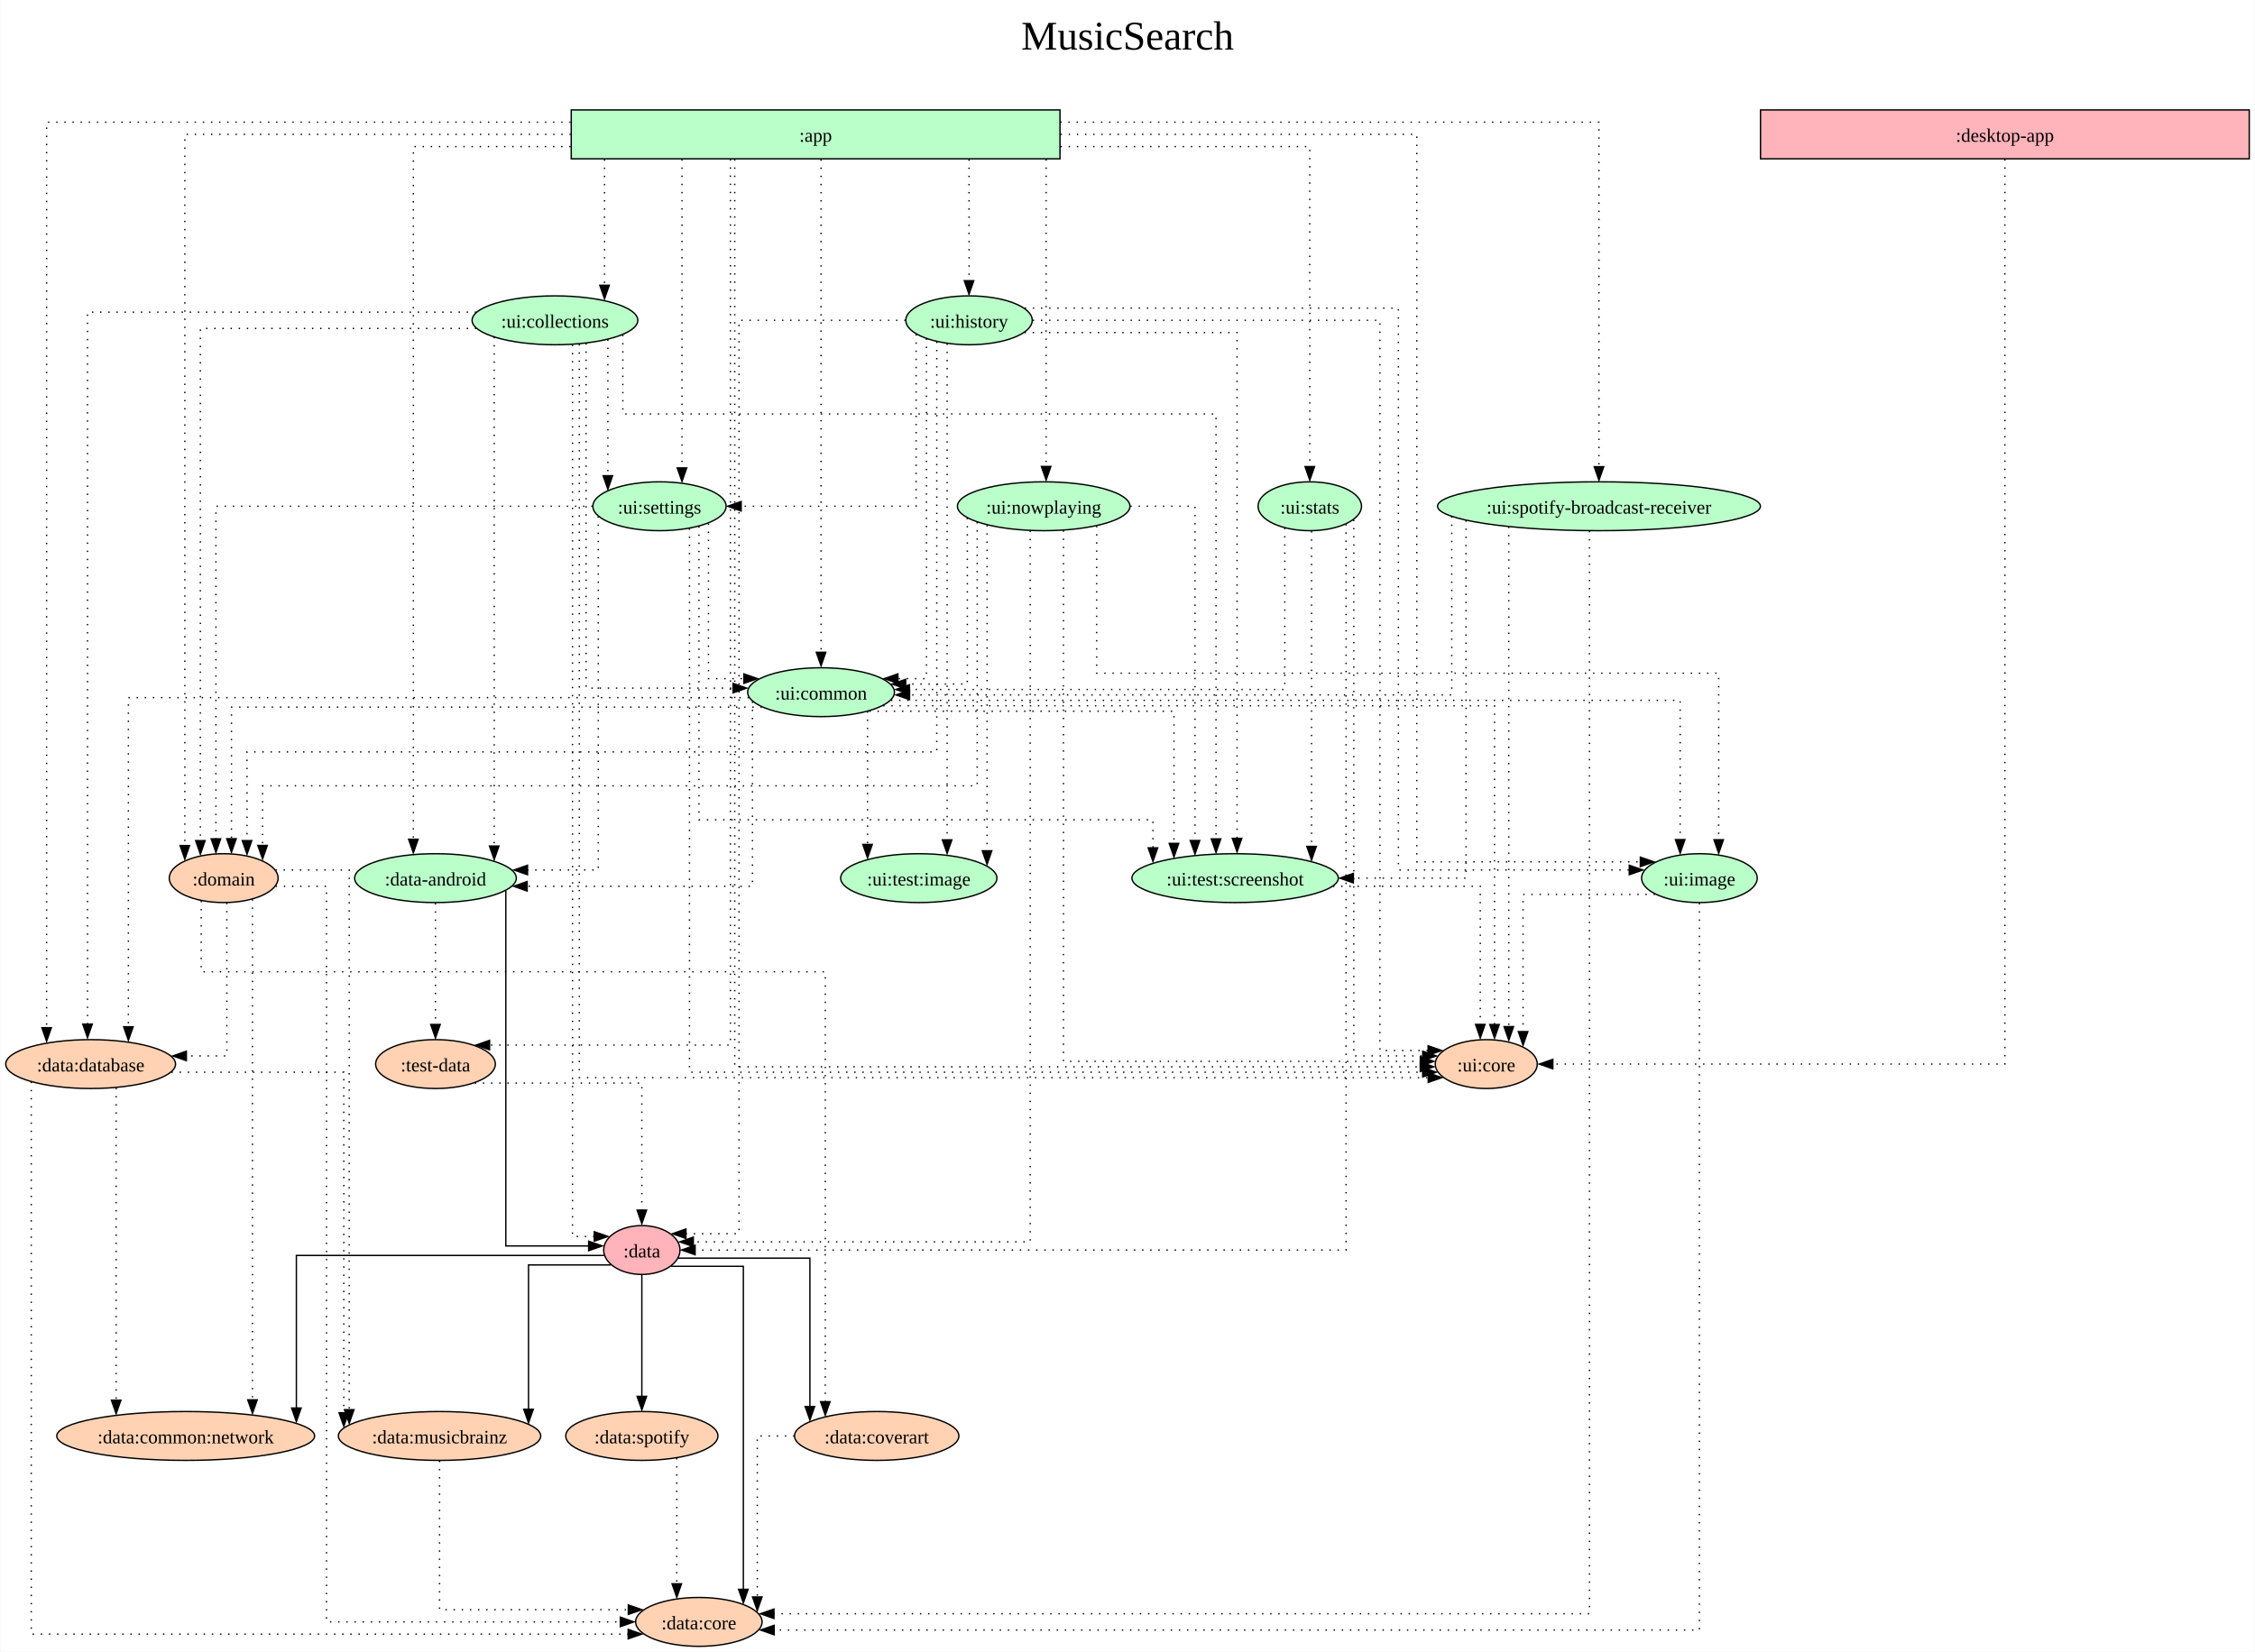
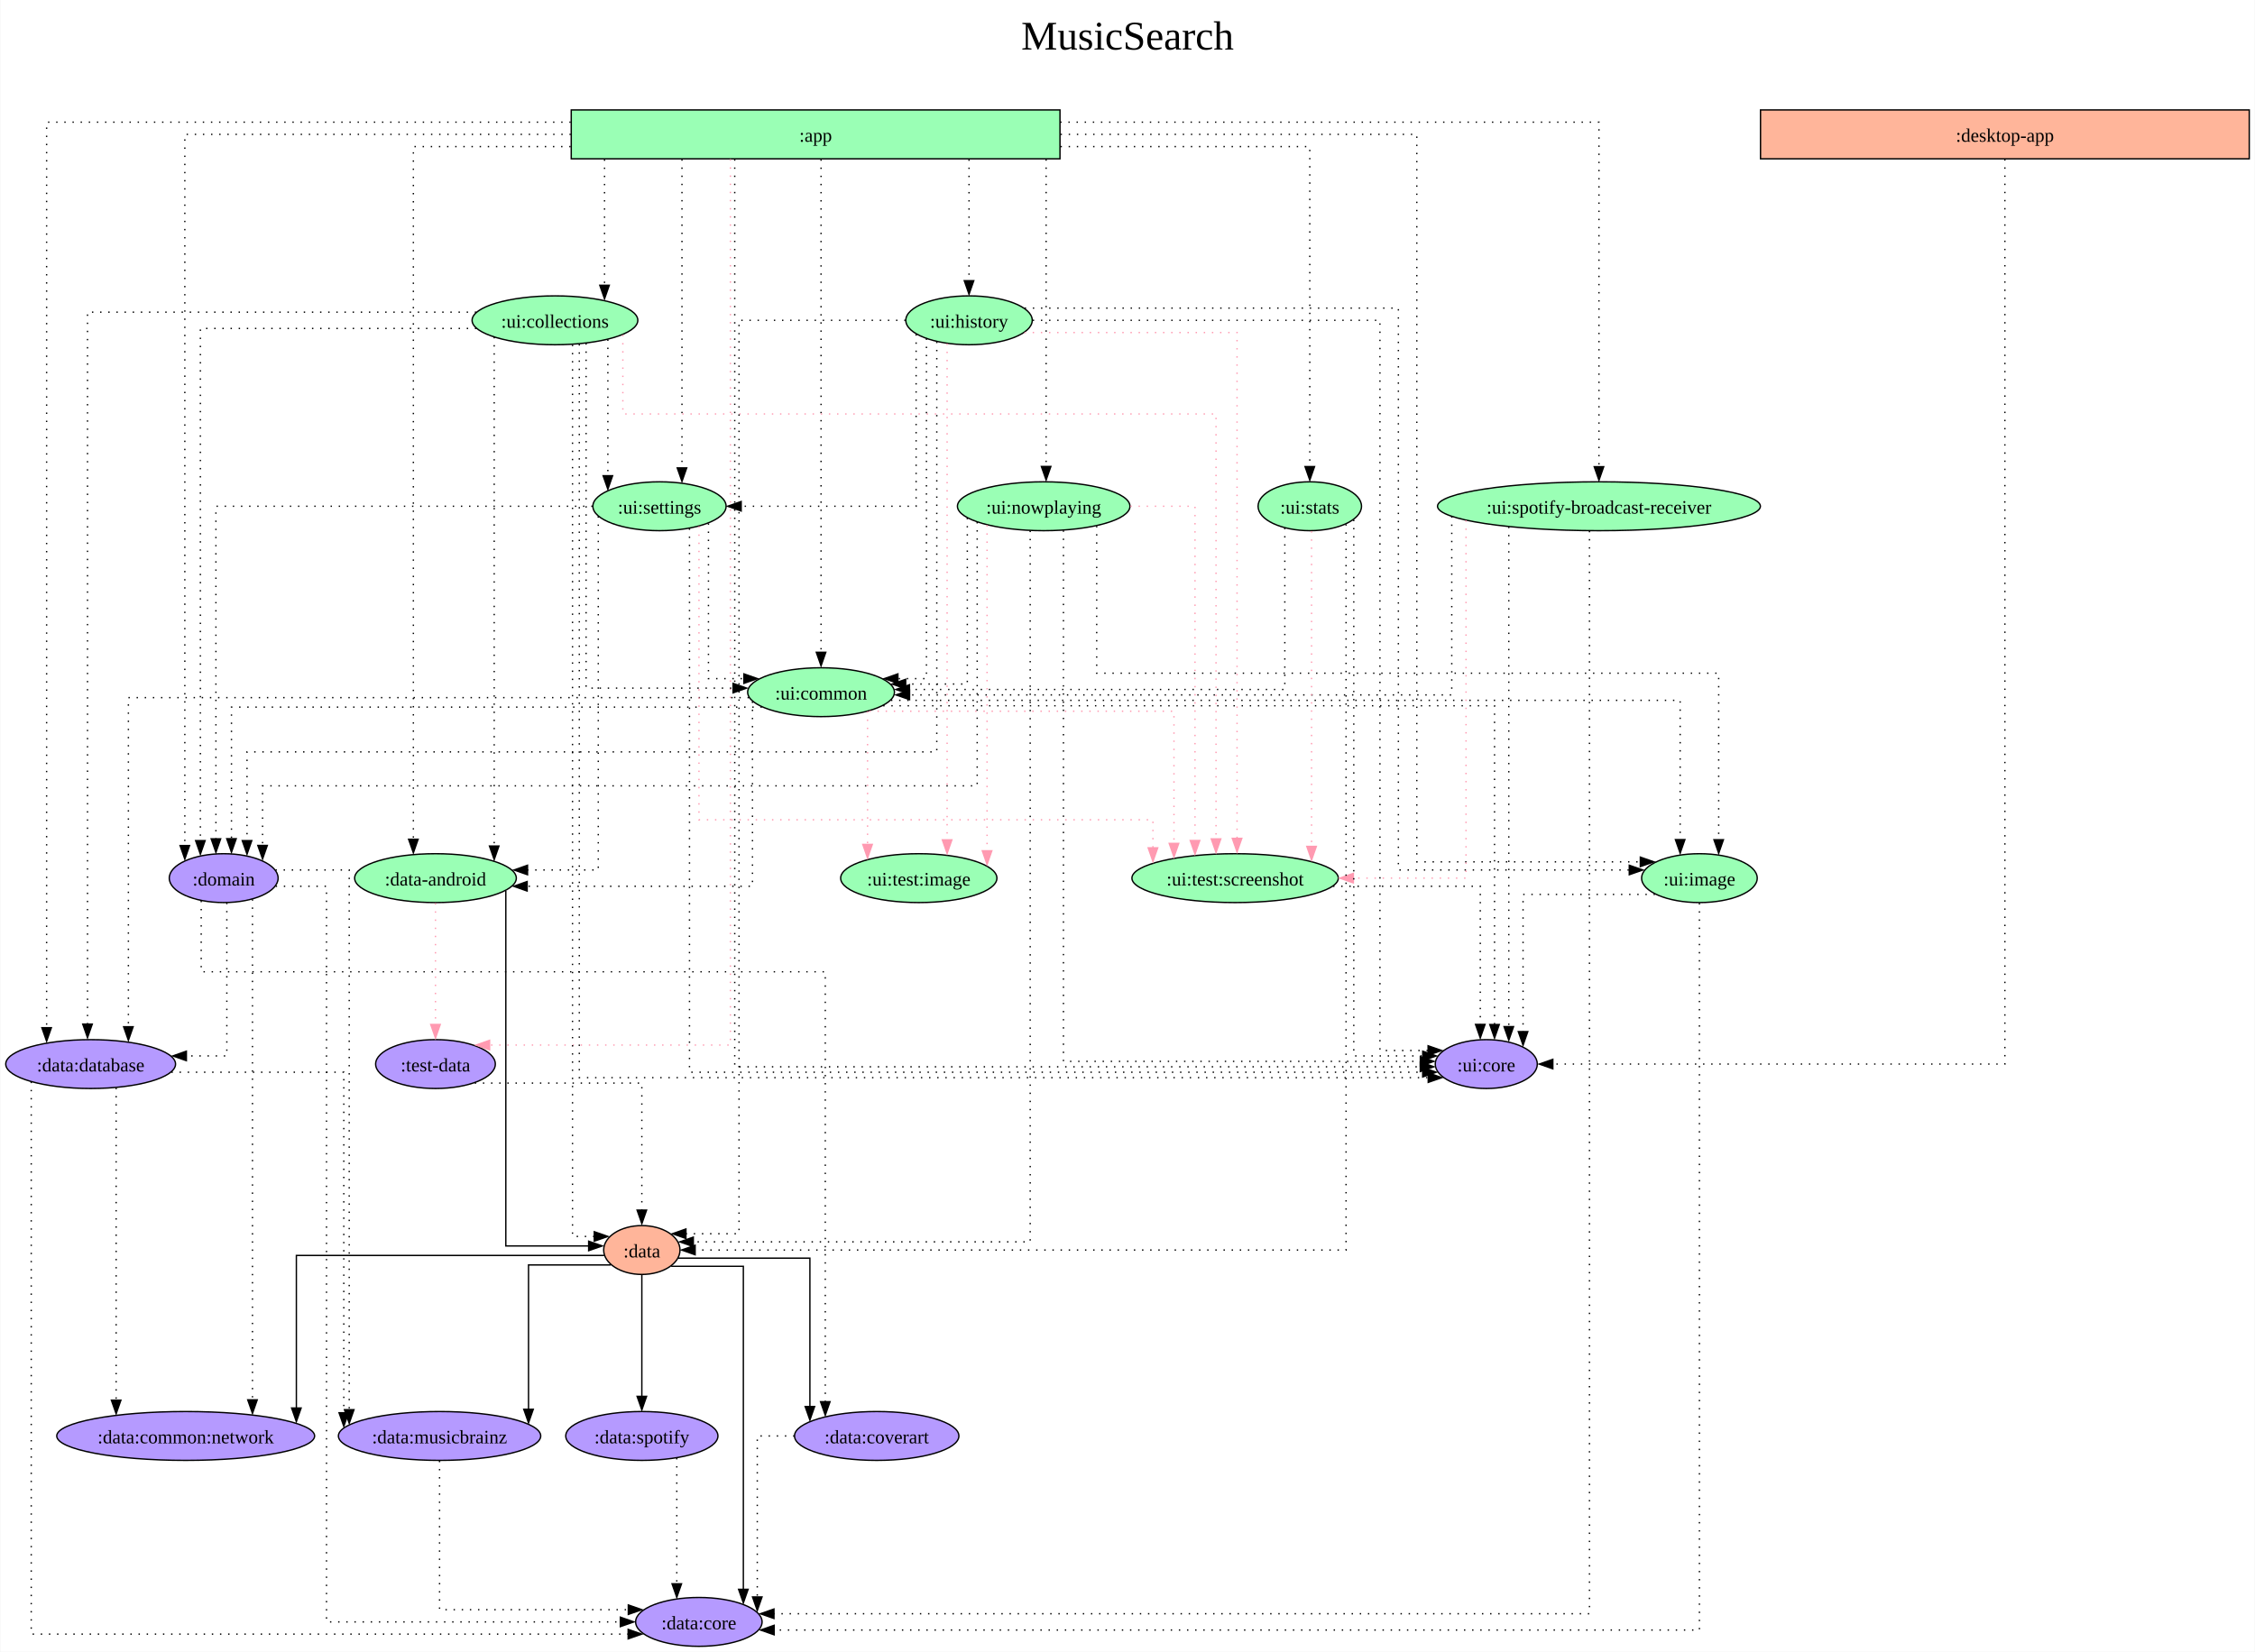
<svg xmlns="http://www.w3.org/2000/svg" width="1661pt" height="1217pt" viewBox="0.00 0.00 1660.54 1217.00">
  <g id="graph0" class="graph" transform="scale(1 1) rotate(0) translate(4 1213)">
    <polygon fill="white" stroke="none" points="-4,4 -4,-1213 1656.54,-1213 1656.54,4 -4,4" />
    <text text-anchor="middle" x="826.27" y="-1176.5" font-family="Times New Roman,serif" font-size="30.00">MusicSearch</text>
    <text text-anchor="middle" x="826.27" y="-1142" font-family="Times New Roman,serif" font-size="30.00"> </text>
    <g id="node1" class="node">
-       <polygon fill="#baffc9" stroke="black" points="776.54,-1132 416.54,-1132 416.54,-1096 776.54,-1096 776.54,-1132" />
+       <polygon fill="#9affb5" stroke="black" points="776.54,-1132 416.54,-1132 416.54,-1096 776.54,-1096 776.54,-1132" />
      <text text-anchor="middle" x="596.54" y="-1108.58" font-family="Times New Roman,serif" font-size="14.00">:app</text>
    </g>
    <g id="node2" class="node">
-       <ellipse fill="#ffd2b3" stroke="black" cx="316.54" cy="-429" rx="44.08" ry="18" />
+       <ellipse fill="#b59aff" stroke="black" cx="316.54" cy="-429" rx="44.08" ry="18" />
      <text text-anchor="middle" x="316.54" y="-423.57" font-family="Times New Roman,serif" font-size="14.00">:test-data</text>
    </g>
    <g id="edge1" class="edge">
-       <path fill="none" stroke="black" stroke-dasharray="1,5" d="M533.78,-1095.7C533.78,-988.16 533.78,-443 533.78,-443 533.78,-443 356.39,-443 356.39,-443" />
-       <polygon fill="black" stroke="black" points="356.39,-439.5 346.39,-443 356.39,-446.5 356.39,-439.5" />
+       <path fill="none" stroke="#ff9ab1" stroke-dasharray="1,5" d="M533.78,-1095.7C533.78,-988.16 533.78,-443 533.78,-443 533.78,-443 356.39,-443 356.39,-443" />
+       <polygon fill="#ff9ab1" stroke="#ff9ab1" points="356.39,-439.5 346.39,-443 356.39,-446.5 356.39,-439.5" />
    </g>
    <g id="node3" class="node">
-       <ellipse fill="#baffc9" stroke="black" cx="316.54" cy="-566" rx="59.55" ry="18" />
+       <ellipse fill="#9affb5" stroke="black" cx="316.54" cy="-566" rx="59.55" ry="18" />
      <text text-anchor="middle" x="316.54" y="-560.58" font-family="Times New Roman,serif" font-size="14.00">:data-android</text>
    </g>
    <g id="edge2" class="edge">
      <path fill="none" stroke="black" stroke-dasharray="1,5" d="M416.07,-1105C354.21,-1105 300.25,-1105 300.25,-1105 300.25,-1105 300.25,-594.63 300.25,-594.63" />
      <polygon fill="black" stroke="black" points="303.75,-594.63 300.25,-584.63 296.75,-594.63 303.75,-594.63" />
    </g>
    <g id="node4" class="node">
-       <ellipse fill="#ffd2b3" stroke="black" cx="62.54" cy="-429" rx="62.54" ry="18" />
+       <ellipse fill="#b59aff" stroke="black" cx="62.54" cy="-429" rx="62.54" ry="18" />
      <text text-anchor="middle" x="62.54" y="-423.57" font-family="Times New Roman,serif" font-size="14.00">:data:database</text>
    </g>
    <g id="edge3" class="edge">
      <path fill="none" stroke="black" stroke-dasharray="1,5" d="M416.15,-1123C250.34,-1123 30.11,-1123 30.11,-1123 30.11,-1123 30.11,-455.8 30.11,-455.8" />
      <polygon fill="black" stroke="black" points="33.61,-455.8 30.11,-445.8 26.61,-455.8 33.61,-455.8" />
    </g>
    <g id="node5" class="node">
-       <ellipse fill="#ffd2b3" stroke="black" cx="160.54" cy="-566" rx="40.09" ry="18" />
+       <ellipse fill="#b59aff" stroke="black" cx="160.54" cy="-566" rx="40.09" ry="18" />
      <text text-anchor="middle" x="160.54" y="-560.58" font-family="Times New Roman,serif" font-size="14.00">:domain</text>
    </g>
    <g id="edge4" class="edge">
      <path fill="none" stroke="black" stroke-dasharray="1,5" d="M416.24,-1114C285.63,-1114 131.91,-1114 131.91,-1114 131.91,-1114 131.91,-590.01 131.91,-590.01" />
      <polygon fill="black" stroke="black" points="135.41,-590.01 131.91,-580.01 128.41,-590.01 135.41,-590.01" />
    </g>
    <g id="node6" class="node">
-       <ellipse fill="#baffc9" stroke="black" cx="600.54" cy="-703" rx="54.06" ry="18" />
+       <ellipse fill="#9affb5" stroke="black" cx="600.54" cy="-703" rx="54.06" ry="18" />
      <text text-anchor="middle" x="600.54" y="-697.58" font-family="Times New Roman,serif" font-size="14.00">:ui:common</text>
    </g>
    <g id="edge5" class="edge">
      <path fill="none" stroke="black" stroke-dasharray="1,5" d="M600.54,-1095.54C600.54,-1095.54 600.54,-732.41 600.54,-732.41" />
      <polygon fill="black" stroke="black" points="604.04,-732.41 600.54,-722.41 597.04,-732.41 604.04,-732.41" />
    </g>
    <g id="node7" class="node">
-       <ellipse fill="#ffd2b3" stroke="black" cx="1090.54" cy="-429" rx="37.59" ry="18" />
+       <ellipse fill="#b59aff" stroke="black" cx="1090.54" cy="-429" rx="37.59" ry="18" />
      <text text-anchor="middle" x="1090.54" y="-423.57" font-family="Times New Roman,serif" font-size="14.00">:ui:core</text>
    </g>
    <g id="edge6" class="edge">
      <path fill="none" stroke="black" stroke-dasharray="1,5" d="M536.96,-1095.62C536.96,-986.37 536.96,-427 536.96,-427 536.96,-427 1041.93,-427 1041.93,-427" />
      <polygon fill="black" stroke="black" points="1041.93,-430.5 1051.93,-427 1041.93,-423.5 1041.93,-430.5" />
    </g>
    <g id="node8" class="node">
-       <ellipse fill="#baffc9" stroke="black" cx="404.54" cy="-977" rx="61.04" ry="18" />
+       <ellipse fill="#9affb5" stroke="black" cx="404.54" cy="-977" rx="61.04" ry="18" />
      <text text-anchor="middle" x="404.54" y="-971.58" font-family="Times New Roman,serif" font-size="14.00">:ui:collections</text>
    </g>
    <g id="edge7" class="edge">
      <path fill="none" stroke="black" stroke-dasharray="1,5" d="M441.06,-1095.52C441.06,-1095.52 441.06,-1002.83 441.06,-1002.83" />
      <polygon fill="black" stroke="black" points="444.56,-1002.83 441.06,-992.83 437.56,-1002.83 444.56,-1002.83" />
    </g>
    <g id="node9" class="node">
-       <ellipse fill="#baffc9" stroke="black" cx="709.54" cy="-977" rx="46.57" ry="18" />
+       <ellipse fill="#9affb5" stroke="black" cx="709.54" cy="-977" rx="46.57" ry="18" />
      <text text-anchor="middle" x="709.54" y="-971.58" font-family="Times New Roman,serif" font-size="14.00">:ui:history</text>
    </g>
    <g id="edge8" class="edge">
      <path fill="none" stroke="black" stroke-dasharray="1,5" d="M709.54,-1095.52C709.54,-1095.52 709.54,-1006.18 709.54,-1006.18" />
      <polygon fill="black" stroke="black" points="713.04,-1006.18 709.54,-996.18 706.04,-1006.18 713.04,-1006.18" />
    </g>
    <g id="node10" class="node">
-       <ellipse fill="#baffc9" stroke="black" cx="1247.54" cy="-566" rx="42.58" ry="18" />
+       <ellipse fill="#9affb5" stroke="black" cx="1247.54" cy="-566" rx="42.58" ry="18" />
      <text text-anchor="middle" x="1247.54" y="-560.58" font-family="Times New Roman,serif" font-size="14.00">:ui:image</text>
    </g>
    <g id="edge9" class="edge">
      <path fill="none" stroke="black" stroke-dasharray="1,5" d="M776.98,-1114C899.5,-1114 1039.37,-1114 1039.37,-1114 1039.37,-1114 1039.37,-578 1039.37,-578 1039.37,-578 1204.01,-578 1204.01,-578" />
      <polygon fill="black" stroke="black" points="1204.01,-581.5 1214.01,-578 1204.01,-574.5 1204.01,-581.5" />
    </g>
    <g id="node11" class="node">
-       <ellipse fill="#baffc9" stroke="black" cx="764.54" cy="-840" rx="63.54" ry="18" />
+       <ellipse fill="#9affb5" stroke="black" cx="764.54" cy="-840" rx="63.54" ry="18" />
      <text text-anchor="middle" x="764.54" y="-834.58" font-family="Times New Roman,serif" font-size="14.00">:ui:nowplaying</text>
    </g>
    <g id="edge10" class="edge">
      <path fill="none" stroke="black" stroke-dasharray="1,5" d="M766.33,-1095.6C766.33,-1095.6 766.33,-869.32 766.33,-869.32" />
      <polygon fill="black" stroke="black" points="769.83,-869.32 766.33,-859.32 762.83,-869.32 769.83,-869.32" />
    </g>
    <g id="node12" class="node">
-       <ellipse fill="#baffc9" stroke="black" cx="481.54" cy="-840" rx="49.07" ry="18" />
+       <ellipse fill="#9affb5" stroke="black" cx="481.54" cy="-840" rx="49.07" ry="18" />
      <text text-anchor="middle" x="481.54" y="-834.58" font-family="Times New Roman,serif" font-size="14.00">:ui:settings</text>
    </g>
    <g id="edge11" class="edge">
      <path fill="none" stroke="black" stroke-dasharray="1,5" d="M498.1,-1095.6C498.1,-1095.6 498.1,-868.26 498.1,-868.26" />
      <polygon fill="black" stroke="black" points="501.6,-868.26 498.1,-858.26 494.6,-868.26 501.6,-868.26" />
    </g>
    <g id="node13" class="node">
-       <ellipse fill="#baffc9" stroke="black" cx="1173.54" cy="-840" rx="118.93" ry="18" />
+       <ellipse fill="#9affb5" stroke="black" cx="1173.54" cy="-840" rx="118.93" ry="18" />
      <text text-anchor="middle" x="1173.54" y="-834.58" font-family="Times New Roman,serif" font-size="14.00">:ui:spotify-broadcast-receiver</text>
    </g>
    <g id="edge12" class="edge">
      <path fill="none" stroke="black" stroke-dasharray="1,5" d="M776.73,-1123C946.03,-1123 1173.54,-1123 1173.54,-1123 1173.54,-1123 1173.54,-869.13 1173.54,-869.13" />
      <polygon fill="black" stroke="black" points="1177.04,-869.13 1173.54,-859.13 1170.04,-869.13 1177.04,-869.13" />
    </g>
    <g id="node14" class="node">
-       <ellipse fill="#baffc9" stroke="black" cx="960.54" cy="-840" rx="38.09" ry="18" />
+       <ellipse fill="#9affb5" stroke="black" cx="960.54" cy="-840" rx="38.09" ry="18" />
      <text text-anchor="middle" x="960.54" y="-834.58" font-family="Times New Roman,serif" font-size="14.00">:ui:stats</text>
    </g>
    <g id="edge13" class="edge">
      <path fill="none" stroke="black" stroke-dasharray="1,5" d="M776.94,-1105C868.47,-1105 960.54,-1105 960.54,-1105 960.54,-1105 960.54,-869.21 960.54,-869.21" />
      <polygon fill="black" stroke="black" points="964.04,-869.21 960.54,-859.21 957.04,-869.21 964.04,-869.21" />
    </g>
    <g id="node15" class="node">
-       <ellipse fill="#ffb3ba" stroke="black" cx="468.54" cy="-292" rx="28.11" ry="18" />
+       <ellipse fill="#ffb59a" stroke="black" cx="468.54" cy="-292" rx="28.11" ry="18" />
      <text text-anchor="middle" x="468.54" y="-286.57" font-family="Times New Roman,serif" font-size="14.00">:data</text>
    </g>
    <g id="edge21" class="edge">
      <path fill="none" stroke="black" stroke-dasharray="1,5" d="M345.49,-415C389.59,-415 468.54,-415 468.54,-415 468.54,-415 468.54,-321.41 468.54,-321.41" />
      <polygon fill="black" stroke="black" points="472.04,-321.41 468.54,-311.41 465.04,-321.41 472.04,-321.41" />
    </g>
    <g id="edge15" class="edge">
-       <path fill="none" stroke="black" stroke-dasharray="1,5" d="M316.54,-547.52C316.54,-547.52 316.54,-458.18 316.54,-458.18" />
-       <polygon fill="black" stroke="black" points="320.04,-458.18 316.54,-448.18 313.04,-458.18 320.04,-458.18" />
+       <path fill="none" stroke="#ff9ab1" stroke-dasharray="1,5" d="M316.54,-547.52C316.54,-547.52 316.54,-458.18 316.54,-458.18" />
+       <polygon fill="#ff9ab1" stroke="#ff9ab1" points="320.04,-458.18 316.54,-448.18 313.04,-458.18 320.04,-458.18" />
    </g>
    <g id="edge14" class="edge">
      <path fill="none" stroke="black" d="M368.35,-556.67C368.35,-509.02 368.35,-295 368.35,-295 368.35,-295 429.37,-295 429.37,-295" />
      <polygon fill="black" stroke="black" points="429.37,-298.5 439.37,-295 429.37,-291.5 429.37,-298.5" />
    </g>
    <g id="node16" class="node">
-       <ellipse fill="#ffd2b3" stroke="black" cx="510.54" cy="-18" rx="46.57" ry="18" />
+       <ellipse fill="#b59aff" stroke="black" cx="510.54" cy="-18" rx="46.57" ry="18" />
      <text text-anchor="middle" x="510.54" y="-12.57" font-family="Times New Roman,serif" font-size="14.00">:data:core</text>
    </g>
    <g id="edge28" class="edge">
      <path fill="none" stroke="black" stroke-dasharray="1,5" d="M18.78,-415.97C18.78,-345.08 18.78,-9 18.78,-9 18.78,-9 458.46,-9 458.46,-9" />
      <polygon fill="black" stroke="black" points="458.46,-12.5 468.46,-9 458.46,-5.5 458.46,-12.5" />
    </g>
    <g id="node17" class="node">
-       <ellipse fill="#ffd2b3" stroke="black" cx="132.54" cy="-155" rx="94.98" ry="18" />
+       <ellipse fill="#b59aff" stroke="black" cx="132.54" cy="-155" rx="94.98" ry="18" />
      <text text-anchor="middle" x="132.54" y="-149.57" font-family="Times New Roman,serif" font-size="14.00">:data:common:network</text>
    </g>
    <g id="edge29" class="edge">
      <path fill="none" stroke="black" stroke-dasharray="1,5" d="M81.32,-411.44C81.32,-411.44 81.32,-181.35 81.32,-181.35" />
      <polygon fill="black" stroke="black" points="84.82,-181.35 81.32,-171.35 77.82,-181.35 84.82,-181.35" />
    </g>
    <g id="node20" class="node">
-       <ellipse fill="#ffd2b3" stroke="black" cx="319.54" cy="-155" rx="74.52" ry="18" />
+       <ellipse fill="#b59aff" stroke="black" cx="319.54" cy="-155" rx="74.52" ry="18" />
      <text text-anchor="middle" x="319.54" y="-149.57" font-family="Times New Roman,serif" font-size="14.00">:data:musicbrainz</text>
    </g>
    <g id="edge30" class="edge">
      <path fill="none" stroke="black" stroke-dasharray="1,5" d="M122.05,-423C176.63,-423 249.01,-423 249.01,-423 249.01,-423 249.01,-172.1 249.01,-172.1" />
      <polygon fill="black" stroke="black" points="252.51,-172.1 249.01,-162.1 245.51,-172.1 252.51,-172.1" />
    </g>
    <g id="edge25" class="edge">
      <path fill="none" stroke="black" stroke-dasharray="1,5" d="M162.85,-547.79C162.85,-511.79 162.85,-435 162.85,-435 162.85,-435 133.05,-435 133.05,-435" />
      <polygon fill="black" stroke="black" points="133.05,-431.5 123.05,-435 133.05,-438.5 133.05,-431.5" />
    </g>
    <g id="edge22" class="edge">
      <path fill="none" stroke="black" stroke-dasharray="1,5" d="M198.85,-560C217.63,-560 236.27,-560 236.27,-560 236.27,-560 236.27,-18 236.27,-18 236.27,-18 452.7,-18 452.7,-18" />
      <polygon fill="black" stroke="black" points="452.7,-21.5 462.7,-18 452.7,-14.5 452.7,-21.5" />
    </g>
    <g id="edge23" class="edge">
      <path fill="none" stroke="black" stroke-dasharray="1,5" d="M181.74,-550.39C181.74,-550.39 181.74,-181.63 181.74,-181.63" />
      <polygon fill="black" stroke="black" points="185.24,-181.63 181.74,-171.63 178.24,-181.63 185.24,-181.63" />
    </g>
    <g id="node18" class="node">
-       <ellipse fill="#ffd2b3" stroke="black" cx="641.54" cy="-155" rx="60.54" ry="18" />
+       <ellipse fill="#b59aff" stroke="black" cx="641.54" cy="-155" rx="60.54" ry="18" />
      <text text-anchor="middle" x="641.54" y="-149.57" font-family="Times New Roman,serif" font-size="14.00">:data:coverart</text>
    </g>
    <g id="edge24" class="edge">
      <path fill="none" stroke="black" stroke-dasharray="1,5" d="M143.97,-549.3C143.97,-528.88 143.97,-497 143.97,-497 143.97,-497 603.66,-497 603.66,-497 603.66,-497 603.66,-180.26 603.66,-180.26" />
      <polygon fill="black" stroke="black" points="607.16,-180.26 603.66,-170.26 600.16,-180.26 607.16,-180.26" />
    </g>
    <g id="edge26" class="edge">
      <path fill="none" stroke="black" stroke-dasharray="1,5" d="M198.68,-572C224.15,-572 253,-572 253,-572 253,-572 253,-174.33 253,-174.33" />
      <polygon fill="black" stroke="black" points="256.5,-174.33 253,-164.33 249.5,-174.33 256.5,-174.33" />
    </g>
    <g id="edge48" class="edge">
      <path fill="none" stroke="black" stroke-dasharray="1,5" d="M550.03,-696.1C550.03,-667.54 550.03,-560 550.03,-560 550.03,-560 384.06,-560 384.06,-560" />
      <polygon fill="black" stroke="black" points="384.06,-556.5 374.06,-560 384.06,-563.5 384.06,-556.5" />
    </g>
    <g id="edge49" class="edge">
      <path fill="none" stroke="black" stroke-dasharray="1,5" d="M547.38,-699C416.71,-699 90.34,-699 90.34,-699 90.34,-699 90.34,-456.48 90.34,-456.48" />
      <polygon fill="black" stroke="black" points="93.84,-456.48 90.34,-446.48 86.84,-456.48 93.84,-456.48" />
    </g>
    <g id="edge50" class="edge">
      <path fill="none" stroke="black" stroke-dasharray="1,5" d="M556.91,-692C446.79,-692 166.27,-692 166.27,-692 166.27,-692 166.27,-595.05 166.27,-595.05" />
      <polygon fill="black" stroke="black" points="169.77,-595.05 166.27,-585.05 162.77,-595.05 169.77,-595.05" />
    </g>
    <g id="edge51" class="edge">
      <path fill="none" stroke="black" stroke-dasharray="1,5" d="M646.32,-693C769.13,-693 1096.62,-693 1096.62,-693 1096.62,-693 1096.62,-458.15 1096.62,-458.15" />
      <polygon fill="black" stroke="black" points="1100.12,-458.15 1096.62,-448.15 1093.12,-458.15 1100.12,-458.15" />
    </g>
    <g id="edge52" class="edge">
      <path fill="none" stroke="black" stroke-dasharray="1,5" d="M652.06,-697C802.95,-697 1233.35,-697 1233.35,-697 1233.35,-697 1233.35,-594.4 1233.35,-594.4" />
      <polygon fill="black" stroke="black" points="1236.85,-594.4 1233.35,-584.4 1229.85,-594.4 1236.85,-594.4" />
    </g>
    <g id="node22" class="node">
-       <ellipse fill="#baffc9" stroke="black" cx="905.54" cy="-566" rx="76.01" ry="18" />
+       <ellipse fill="#9affb5" stroke="black" cx="905.54" cy="-566" rx="76.01" ry="18" />
      <text text-anchor="middle" x="905.54" y="-560.58" font-family="Times New Roman,serif" font-size="14.00">:ui:test:screenshot</text>
    </g>
    <g id="edge54" class="edge">
-       <path fill="none" stroke="black" stroke-dasharray="1,5" d="M636.14,-689C707.34,-689 860.5,-689 860.5,-689 860.5,-689 860.5,-591.59 860.5,-591.59" />
-       <polygon fill="black" stroke="black" points="864,-591.59 860.5,-581.59 857,-591.59 864,-591.59" />
+       <path fill="none" stroke="#ff9ab1" stroke-dasharray="1,5" d="M636.14,-689C707.34,-689 860.5,-689 860.5,-689 860.5,-689 860.5,-591.59 860.5,-591.59" />
+       <polygon fill="#ff9ab1" stroke="#ff9ab1" points="864,-591.59 860.5,-581.59 857,-591.59 864,-591.59" />
    </g>
    <g id="node23" class="node">
-       <ellipse fill="#baffc9" stroke="black" cx="672.54" cy="-566" rx="57.55" ry="18" />
+       <ellipse fill="#9affb5" stroke="black" cx="672.54" cy="-566" rx="57.55" ry="18" />
      <text text-anchor="middle" x="672.54" y="-560.58" font-family="Times New Roman,serif" font-size="14.00">:ui:test:image</text>
    </g>
    <g id="edge53" class="edge">
-       <path fill="none" stroke="black" stroke-dasharray="1,5" d="M634.79,-688.85C634.79,-688.85 634.79,-590.86 634.79,-590.86" />
-       <polygon fill="black" stroke="black" points="638.29,-590.86 634.79,-580.86 631.29,-590.86 638.29,-590.86" />
+       <path fill="none" stroke="#ff9ab1" stroke-dasharray="1,5" d="M634.79,-688.85C634.79,-688.85 634.79,-590.86 634.79,-590.86" />
+       <polygon fill="#ff9ab1" stroke="#ff9ab1" points="638.29,-590.86 634.79,-580.86 631.29,-590.86 638.29,-590.86" />
    </g>
    <g id="edge61" class="edge">
      <path fill="none" stroke="black" stroke-dasharray="1,5" d="M359.79,-964.7C359.79,-964.7 359.79,-589.66 359.79,-589.66" />
      <polygon fill="black" stroke="black" points="363.29,-589.66 359.79,-579.66 356.29,-589.66 363.29,-589.66" />
    </g>
    <g id="edge60" class="edge">
      <path fill="none" stroke="black" stroke-dasharray="1,5" d="M346.52,-983C248.4,-983 60.23,-983 60.23,-983 60.23,-983 60.23,-458.43 60.23,-458.43" />
      <polygon fill="black" stroke="black" points="63.73,-458.43 60.23,-448.43 56.73,-458.43 63.73,-458.43" />
    </g>
    <g id="edge62" class="edge">
      <path fill="none" stroke="black" stroke-dasharray="1,5" d="M346.58,-971C269.63,-971 143.36,-971 143.36,-971 143.36,-971 143.36,-593.63 143.36,-593.63" />
      <polygon fill="black" stroke="black" points="146.86,-593.63 143.36,-583.63 139.86,-593.63 146.86,-593.63" />
    </g>
    <g id="edge63" class="edge">
      <path fill="none" stroke="black" stroke-dasharray="1,5" d="M427.48,-960.05C427.48,-900.72 427.48,-706 427.48,-706 427.48,-706 535.73,-706 535.73,-706" />
      <polygon fill="black" stroke="black" points="535.73,-709.5 545.73,-706 535.73,-702.5 535.73,-709.5" />
    </g>
    <g id="edge64" class="edge">
      <path fill="none" stroke="black" stroke-dasharray="1,5" d="M422.48,-959.38C422.48,-864.53 422.48,-419 422.48,-419 422.48,-419 1047.77,-419 1047.77,-419" />
      <polygon fill="black" stroke="black" points="1047.77,-422.5 1057.77,-419 1047.77,-415.5 1047.77,-422.5" />
    </g>
    <g id="edge65" class="edge">
      <path fill="none" stroke="black" stroke-dasharray="1,5" d="M443.51,-962.85C443.51,-962.85 443.51,-862.51 443.51,-862.51" />
      <polygon fill="black" stroke="black" points="447.01,-862.51 443.51,-852.51 440.01,-862.51 447.01,-862.51" />
    </g>
    <g id="edge59" class="edge">
      <path fill="none" stroke="black" stroke-dasharray="1,5" d="M417.48,-958.95C417.48,-851.6 417.48,-302 417.48,-302 417.48,-302 433.51,-302 433.51,-302" />
      <polygon fill="black" stroke="black" points="433.51,-305.5 443.51,-302 433.51,-298.5 433.51,-305.5" />
    </g>
    <g id="edge66" class="edge">
-       <path fill="none" stroke="black" stroke-dasharray="1,5" d="M454.55,-966.22C454.55,-946.81 454.55,-908 454.55,-908 454.55,-908 891.48,-908 891.48,-908 891.48,-908 891.48,-594.91 891.48,-594.91" />
-       <polygon fill="black" stroke="black" points="894.98,-594.91 891.48,-584.91 887.98,-594.91 894.98,-594.91" />
+       <path fill="none" stroke="#ff9ab1" stroke-dasharray="1,5" d="M454.55,-966.22C454.55,-946.81 454.55,-908 454.55,-908 454.55,-908 891.48,-908 891.48,-908 891.48,-908 891.48,-594.91 891.48,-594.91" />
+       <polygon fill="#ff9ab1" stroke="#ff9ab1" points="894.98,-594.91 891.48,-584.91 887.98,-594.91 894.98,-594.91" />
    </g>
    <g id="edge72" class="edge">
      <path fill="none" stroke="black" stroke-dasharray="1,5" d="M685.79,-961.23C685.79,-897.06 685.79,-659 685.79,-659 685.79,-659 177.72,-659 177.72,-659 177.72,-659 177.72,-593.63 177.72,-593.63" />
      <polygon fill="black" stroke="black" points="181.22,-593.63 177.72,-583.63 174.22,-593.63 181.22,-593.63" />
    </g>
    <g id="edge73" class="edge">
      <path fill="none" stroke="black" stroke-dasharray="1,5" d="M678.18,-963.55C678.18,-909.75 678.18,-713 678.18,-713 678.18,-713 657.15,-713 657.15,-713" />
      <polygon fill="black" stroke="black" points="657.15,-709.5 647.15,-713 657.15,-716.5 657.15,-709.5" />
    </g>
    <g id="edge74" class="edge">
      <path fill="none" stroke="black" stroke-dasharray="1,5" d="M756.5,-977C841.52,-977 1012.21,-977 1012.21,-977 1012.21,-977 1012.21,-439 1012.21,-439 1012.21,-439 1047.68,-439 1047.68,-439" />
      <polygon fill="black" stroke="black" points="1047.68,-442.5 1057.68,-439 1047.68,-435.5 1047.68,-442.5" />
    </g>
    <g id="edge75" class="edge">
      <path fill="none" stroke="black" stroke-dasharray="1,5" d="M750.56,-986C836.13,-986 1025.79,-986 1025.79,-986 1025.79,-986 1025.79,-572 1025.79,-572 1025.79,-572 1195.87,-572 1195.87,-572" />
      <polygon fill="black" stroke="black" points="1195.87,-575.5 1205.87,-572 1195.87,-568.5 1195.87,-575.5" />
    </g>
    <g id="edge76" class="edge">
      <path fill="none" stroke="black" stroke-dasharray="1,5" d="M670.57,-966.7C670.57,-934.84 670.57,-840 670.57,-840 670.57,-840 541.71,-840 541.71,-840" />
      <polygon fill="black" stroke="black" points="541.71,-836.5 531.71,-840 541.71,-843.5 541.71,-836.5" />
    </g>
    <g id="edge71" class="edge">
      <path fill="none" stroke="black" stroke-dasharray="1,5" d="M662.8,-977C612.66,-977 540.13,-977 540.13,-977 540.13,-977 540.13,-304 540.13,-304 540.13,-304 501.02,-304 501.02,-304" />
      <polygon fill="black" stroke="black" points="501.02,-300.5 491.02,-304 501.02,-307.5 501.02,-300.5" />
    </g>
    <g id="edge78" class="edge">
-       <path fill="none" stroke="black" stroke-dasharray="1,5" d="M750.45,-968C808.27,-968 906.96,-968 906.96,-968 906.96,-968 906.96,-595.32 906.96,-595.32" />
-       <polygon fill="black" stroke="black" points="910.46,-595.32 906.96,-585.32 903.46,-595.32 910.46,-595.32" />
+       <path fill="none" stroke="#ff9ab1" stroke-dasharray="1,5" d="M750.45,-968C808.27,-968 906.96,-968 906.96,-968 906.96,-968 906.96,-595.32 906.96,-595.32" />
+       <polygon fill="#ff9ab1" stroke="#ff9ab1" points="910.46,-595.32 906.96,-585.32 903.46,-595.32 910.46,-595.32" />
    </g>
    <g id="edge77" class="edge">
-       <path fill="none" stroke="black" stroke-dasharray="1,5" d="M693.4,-959.86C693.4,-959.86 693.4,-594.21 693.4,-594.21" />
-       <polygon fill="black" stroke="black" points="696.9,-594.21 693.4,-584.21 689.9,-594.21 696.9,-594.21" />
+       <path fill="none" stroke="#ff9ab1" stroke-dasharray="1,5" d="M693.4,-959.86C693.4,-959.86 693.4,-594.21 693.4,-594.21" />
+       <polygon fill="#ff9ab1" stroke="#ff9ab1" points="696.9,-594.21 693.4,-584.21 689.9,-594.21 696.9,-594.21" />
    </g>
    <g id="edge35" class="edge">
      <path fill="none" stroke="black" stroke-dasharray="1,5" d="M1214.76,-554C1176.27,-554 1117.63,-554 1117.63,-554 1117.63,-554 1117.63,-452.91 1117.63,-452.91" />
      <polygon fill="black" stroke="black" points="1121.13,-452.91 1117.63,-442.91 1114.13,-452.91 1121.13,-452.91" />
    </g>
    <g id="edge34" class="edge">
      <path fill="none" stroke="black" stroke-dasharray="1,5" d="M1247.54,-547.57C1247.54,-451.44 1247.54,-12 1247.54,-12 1247.54,-12 565.98,-12 565.98,-12" />
      <polygon fill="black" stroke="black" points="565.98,-8.5 555.98,-12 565.98,-15.5 565.98,-8.5" />
    </g>
    <g id="edge42" class="edge">
      <path fill="none" stroke="black" stroke-dasharray="1,5" d="M715.55,-828.33C715.55,-784.76 715.55,-634 715.55,-634 715.55,-634 189.17,-634 189.17,-634 189.17,-634 189.17,-590.11 189.17,-590.11" />
      <polygon fill="black" stroke="black" points="192.67,-590.11 189.17,-580.11 185.67,-590.11 192.67,-590.11" />
    </g>
    <g id="edge43" class="edge">
      <path fill="none" stroke="black" stroke-dasharray="1,5" d="M708.27,-831.4C708.27,-802.26 708.27,-709 708.27,-709 708.27,-709 662.88,-709 662.88,-709" />
      <polygon fill="black" stroke="black" points="662.88,-705.5 652.88,-709 662.88,-712.5 662.88,-705.5" />
    </g>
    <g id="edge44" class="edge">
      <path fill="none" stroke="black" stroke-dasharray="1,5" d="M779.09,-822.16C779.09,-743.44 779.09,-431 779.09,-431 779.09,-431 1041.97,-431 1041.97,-431" />
      <polygon fill="black" stroke="black" points="1041.97,-434.5 1051.97,-431 1041.97,-427.5 1041.97,-434.5" />
    </g>
    <g id="edge45" class="edge">
      <path fill="none" stroke="black" stroke-dasharray="1,5" d="M803.58,-825.41C803.58,-792.83 803.58,-717 803.58,-717 803.58,-717 1261.73,-717 1261.73,-717 1261.73,-717 1261.73,-594.32 1261.73,-594.32" />
      <polygon fill="black" stroke="black" points="1265.23,-594.32 1261.73,-584.32 1258.23,-594.32 1265.23,-594.32" />
    </g>
    <g id="edge41" class="edge">
      <path fill="none" stroke="black" stroke-dasharray="1,5" d="M754.59,-821.97C754.59,-727.92 754.59,-298 754.59,-298 754.59,-298 506.45,-298 506.45,-298" />
      <polygon fill="black" stroke="black" points="506.45,-294.5 496.45,-298 506.45,-301.5 506.45,-294.5" />
    </g>
    <g id="edge47" class="edge">
-       <path fill="none" stroke="black" stroke-dasharray="1,5" d="M828.4,-840C853.3,-840 875.99,-840 875.99,-840 875.99,-840 875.99,-593.73 875.99,-593.73" />
-       <polygon fill="black" stroke="black" points="879.49,-593.73 875.99,-583.73 872.49,-593.73 879.49,-593.73" />
+       <path fill="none" stroke="#ff9ab1" stroke-dasharray="1,5" d="M828.4,-840C853.3,-840 875.99,-840 875.99,-840 875.99,-840 875.99,-593.73 875.99,-593.73" />
+       <polygon fill="#ff9ab1" stroke="#ff9ab1" points="879.49,-593.73 875.99,-583.73 872.49,-593.73 879.49,-593.73" />
    </g>
    <g id="edge46" class="edge">
-       <path fill="none" stroke="black" stroke-dasharray="1,5" d="M722.82,-826.04C722.82,-826.04 722.82,-586.15 722.82,-586.15" />
-       <polygon fill="black" stroke="black" points="726.32,-586.15 722.82,-576.15 719.32,-586.15 726.32,-586.15" />
+       <path fill="none" stroke="#ff9ab1" stroke-dasharray="1,5" d="M722.82,-826.04C722.82,-826.04 722.82,-586.15 722.82,-586.15" />
+       <polygon fill="#ff9ab1" stroke="#ff9ab1" points="726.32,-586.15 722.82,-576.15 719.32,-586.15 726.32,-586.15" />
    </g>
    <g id="edge36" class="edge">
      <path fill="none" stroke="black" stroke-dasharray="1,5" d="M436.45,-832.55C436.45,-789.27 436.45,-572 436.45,-572 436.45,-572 384.34,-572 384.34,-572" />
      <polygon fill="black" stroke="black" points="384.34,-568.5 374.34,-572 384.34,-575.5 384.34,-568.5" />
    </g>
    <g id="edge37" class="edge">
      <path fill="none" stroke="black" stroke-dasharray="1,5" d="M432.27,-840C341,-840 154.81,-840 154.81,-840 154.81,-840 154.81,-594.98 154.81,-594.98" />
      <polygon fill="black" stroke="black" points="158.31,-594.98 154.81,-584.98 151.31,-594.98 158.31,-594.98" />
    </g>
    <g id="edge38" class="edge">
      <path fill="none" stroke="black" stroke-dasharray="1,5" d="M517.61,-827.36C517.61,-795.24 517.61,-713 517.61,-713 517.61,-713 543.71,-713 543.71,-713" />
      <polygon fill="black" stroke="black" points="543.71,-716.5 553.71,-713 543.71,-709.5 543.71,-716.5" />
    </g>
    <g id="edge39" class="edge">
      <path fill="none" stroke="black" stroke-dasharray="1,5" d="M503.64,-823.65C503.64,-746.56 503.64,-423 503.64,-423 503.64,-423 1043.71,-423 1043.71,-423" />
      <polygon fill="black" stroke="black" points="1043.71,-426.5 1053.71,-423 1043.71,-419.5 1043.71,-426.5" />
    </g>
    <g id="edge40" class="edge">
-       <path fill="none" stroke="black" stroke-dasharray="1,5" d="M510.62,-825.2C510.62,-774.21 510.62,-609 510.62,-609 510.62,-609 845.01,-609 845.01,-609 845.01,-609 845.01,-588.3 845.01,-588.3" />
-       <polygon fill="black" stroke="black" points="848.51,-588.3 845.01,-578.3 841.51,-588.3 848.51,-588.3" />
+       <path fill="none" stroke="#ff9ab1" stroke-dasharray="1,5" d="M510.62,-825.2C510.62,-774.21 510.62,-609 510.62,-609 510.62,-609 845.01,-609 845.01,-609 845.01,-609 845.01,-588.3 845.01,-588.3" />
+       <polygon fill="#ff9ab1" stroke="#ff9ab1" points="848.51,-588.3 845.01,-578.3 841.51,-588.3 848.51,-588.3" />
    </g>
    <g id="edge57" class="edge">
      <path fill="none" stroke="black" stroke-dasharray="1,5" d="M1065.12,-832.53C1065.12,-803.66 1065.12,-701 1065.12,-701 1065.12,-701 665.74,-701 665.74,-701" />
      <polygon fill="black" stroke="black" points="665.74,-697.5 655.74,-701 665.74,-704.5 665.74,-697.5" />
    </g>
    <g id="edge56" class="edge">
      <path fill="none" stroke="black" stroke-dasharray="1,5" d="M1107.13,-824.88C1107.13,-824.88 1107.13,-456.59 1107.13,-456.59" />
      <polygon fill="black" stroke="black" points="1110.63,-456.59 1107.13,-446.59 1103.63,-456.59 1110.63,-456.59" />
    </g>
    <g id="edge55" class="edge">
      <path fill="none" stroke="black" stroke-dasharray="1,5" d="M1166.55,-821.81C1166.55,-701.41 1166.55,-24 1166.55,-24 1166.55,-24 565.86,-24 565.86,-24" />
      <polygon fill="black" stroke="black" points="565.86,-20.5 555.86,-24 565.86,-27.5 565.86,-20.5" />
    </g>
    <g id="edge58" class="edge">
-       <path fill="none" stroke="black" stroke-dasharray="1,5" d="M1075.62,-829.59C1075.62,-779.54 1075.62,-566 1075.62,-566 1075.62,-566 992.63,-566 992.63,-566" />
-       <polygon fill="black" stroke="black" points="992.63,-562.5 982.63,-566 992.63,-569.5 992.63,-562.5" />
+       <path fill="none" stroke="#ff9ab1" stroke-dasharray="1,5" d="M1075.62,-829.59C1075.62,-779.54 1075.62,-566 1075.62,-566 1075.62,-566 992.63,-566 992.63,-566" />
+       <polygon fill="#ff9ab1" stroke="#ff9ab1" points="992.63,-562.5 982.63,-566 992.63,-569.5 992.63,-562.5" />
    </g>
    <g id="edge68" class="edge">
      <path fill="none" stroke="black" stroke-dasharray="1,5" d="M942.15,-823.98C942.15,-788.22 942.15,-705 942.15,-705 942.15,-705 665.67,-705 665.67,-705" />
      <polygon fill="black" stroke="black" points="665.67,-701.5 655.67,-705 665.67,-708.5 665.67,-701.5" />
    </g>
    <g id="edge69" class="edge">
      <path fill="none" stroke="black" stroke-dasharray="1,5" d="M992.94,-829.99C992.94,-767.62 992.94,-435 992.94,-435 992.94,-435 1043.75,-435 1043.75,-435" />
      <polygon fill="black" stroke="black" points="1043.75,-438.5 1053.75,-435 1043.75,-431.5 1043.75,-438.5" />
    </g>
    <g id="edge67" class="edge">
      <path fill="none" stroke="black" stroke-dasharray="1,5" d="M987.25,-826.73C987.25,-743.04 987.25,-292 987.25,-292 987.25,-292 507.8,-292 507.8,-292" />
      <polygon fill="black" stroke="black" points="507.8,-288.5 497.8,-292 507.8,-295.5 507.8,-288.5" />
    </g>
    <g id="edge70" class="edge">
-       <path fill="none" stroke="black" stroke-dasharray="1,5" d="M961.85,-821.6C961.85,-821.6 961.85,-589.36 961.85,-589.36" />
-       <polygon fill="black" stroke="black" points="965.35,-589.36 961.85,-579.36 958.35,-589.36 965.35,-589.36" />
+       <path fill="none" stroke="#ff9ab1" stroke-dasharray="1,5" d="M961.85,-821.6C961.85,-821.6 961.85,-589.36 961.85,-589.36" />
+       <polygon fill="#ff9ab1" stroke="#ff9ab1" points="965.35,-589.36 961.85,-579.36 958.35,-589.36 965.35,-589.36" />
    </g>
    <g id="edge16" class="edge">
      <path fill="none" stroke="black" d="M490.17,-280C512.25,-280 543.31,-280 543.31,-280 543.31,-280 543.31,-41.99 543.31,-41.99" />
      <polygon fill="black" stroke="black" points="546.81,-41.99 543.31,-31.99 539.81,-41.99 546.81,-41.99" />
    </g>
    <g id="edge17" class="edge">
      <path fill="none" stroke="black" d="M440.82,-288C374.87,-288 214.07,-288 214.07,-288 214.07,-288 214.07,-175.57 214.07,-175.57" />
      <polygon fill="black" stroke="black" points="217.57,-175.57 214.07,-165.57 210.57,-175.57 217.57,-175.57" />
    </g>
    <g id="edge18" class="edge">
      <path fill="none" stroke="black" d="M495.4,-286C531.81,-286 592.33,-286 592.33,-286 592.33,-286 592.33,-176.72 592.33,-176.72" />
      <polygon fill="black" stroke="black" points="595.83,-176.72 592.33,-166.72 588.83,-176.72 595.83,-176.72" />
    </g>
    <g id="node19" class="node">
-       <ellipse fill="#ffd2b3" stroke="black" cx="468.54" cy="-155" rx="56.05" ry="18" />
+       <ellipse fill="#b59aff" stroke="black" cx="468.54" cy="-155" rx="56.05" ry="18" />
      <text text-anchor="middle" x="468.54" y="-149.57" font-family="Times New Roman,serif" font-size="14.00">:data:spotify</text>
    </g>
    <g id="edge19" class="edge">
      <path fill="none" stroke="black" d="M468.54,-273.52C468.54,-273.52 468.54,-184.18 468.54,-184.18" />
      <polygon fill="black" stroke="black" points="472.04,-184.18 468.54,-174.18 465.04,-184.18 472.04,-184.18" />
    </g>
    <g id="edge20" class="edge">
      <path fill="none" stroke="black" d="M445.73,-281C421.02,-281 385.07,-281 385.07,-281 385.07,-281 385.07,-174.66 385.07,-174.66" />
      <polygon fill="black" stroke="black" points="388.57,-174.66 385.07,-164.66 381.57,-174.66 388.57,-174.66" />
    </g>
    <g id="edge31" class="edge">
      <path fill="none" stroke="black" stroke-dasharray="1,5" d="M580.92,-155C565.68,-155 553.57,-155 553.57,-155 553.57,-155 553.57,-36.37 553.57,-36.37" />
      <polygon fill="black" stroke="black" points="557.07,-36.37 553.57,-26.37 550.07,-36.37 557.07,-36.37" />
    </g>
    <g id="edge32" class="edge">
      <path fill="none" stroke="black" stroke-dasharray="1,5" d="M494.28,-138.75C494.28,-138.75 494.28,-46.09 494.28,-46.09" />
      <polygon fill="black" stroke="black" points="497.78,-46.09 494.28,-36.09 490.78,-46.09 497.78,-46.09" />
    </g>
    <g id="edge33" class="edge">
      <path fill="none" stroke="black" stroke-dasharray="1,5" d="M319.54,-136.66C319.54,-101.27 319.54,-27 319.54,-27 319.54,-27 458.57,-27 458.57,-27" />
      <polygon fill="black" stroke="black" points="458.57,-30.5 468.57,-27 458.57,-23.5 458.57,-30.5" />
    </g>
    <g id="node21" class="node">
-       <polygon fill="#ffb3ba" stroke="black" points="1652.54,-1132 1292.54,-1132 1292.54,-1096 1652.54,-1096 1652.54,-1132" />
+       <polygon fill="#ffb59a" stroke="black" points="1652.54,-1132 1292.54,-1132 1292.54,-1096 1652.54,-1096 1652.54,-1132" />
      <text text-anchor="middle" x="1472.54" y="-1108.58" font-family="Times New Roman,serif" font-size="14.00">:desktop-app</text>
    </g>
    <g id="edge27" class="edge">
      <path fill="none" stroke="black" stroke-dasharray="1,5" d="M1472.54,-1095.68C1472.54,-986.74 1472.54,-429 1472.54,-429 1472.54,-429 1139.56,-429 1139.56,-429" />
      <polygon fill="black" stroke="black" points="1139.57,-425.5 1129.56,-429 1139.56,-432.5 1139.57,-425.5" />
    </g>
    <g id="edge79" class="edge">
      <path fill="none" stroke="black" stroke-dasharray="1,5" d="M977.69,-560C1027.99,-560 1086.12,-560 1086.12,-560 1086.12,-560 1086.12,-458.21 1086.12,-458.21" />
      <polygon fill="black" stroke="black" points="1089.62,-458.21 1086.12,-448.21 1082.62,-458.22 1089.62,-458.21" />
    </g>
  </g>
</svg>
